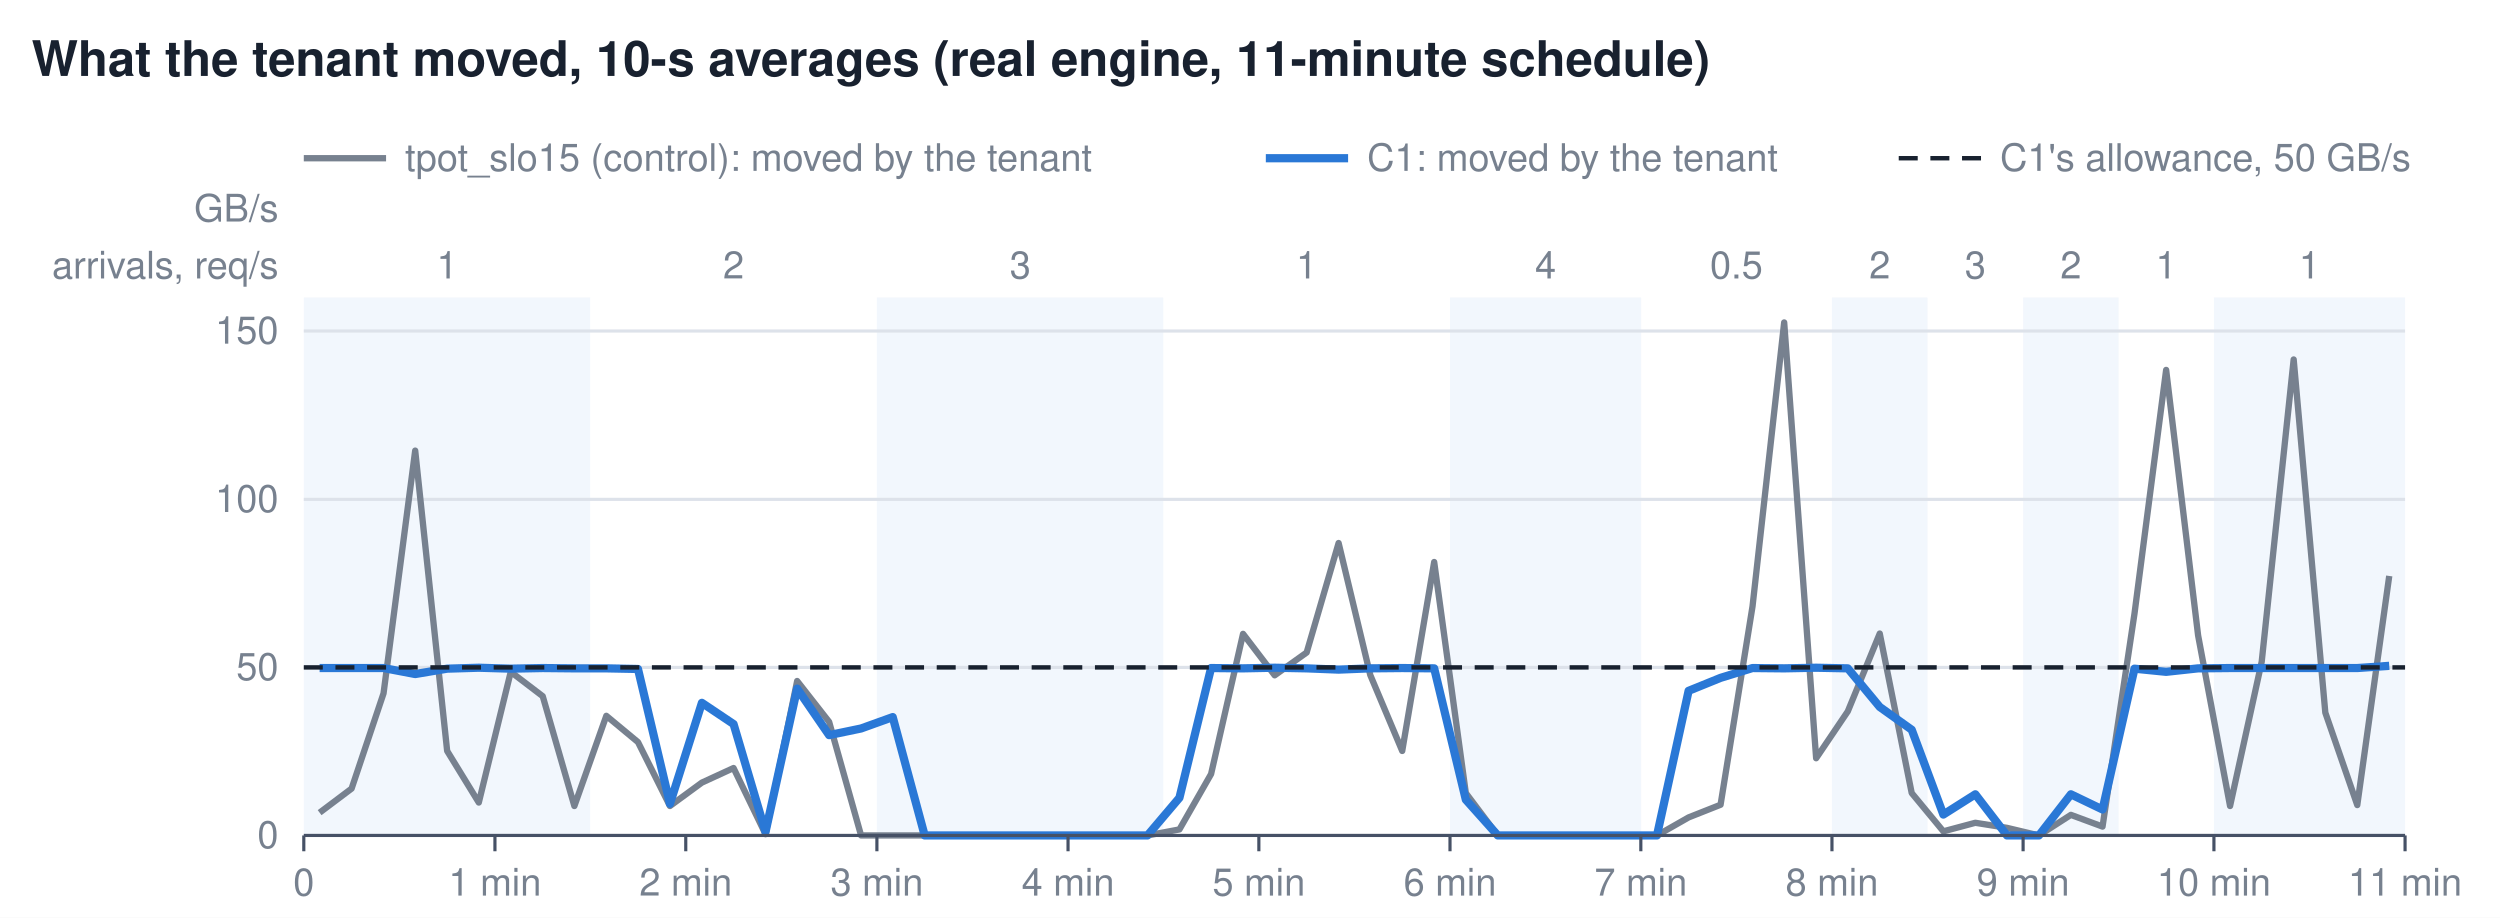
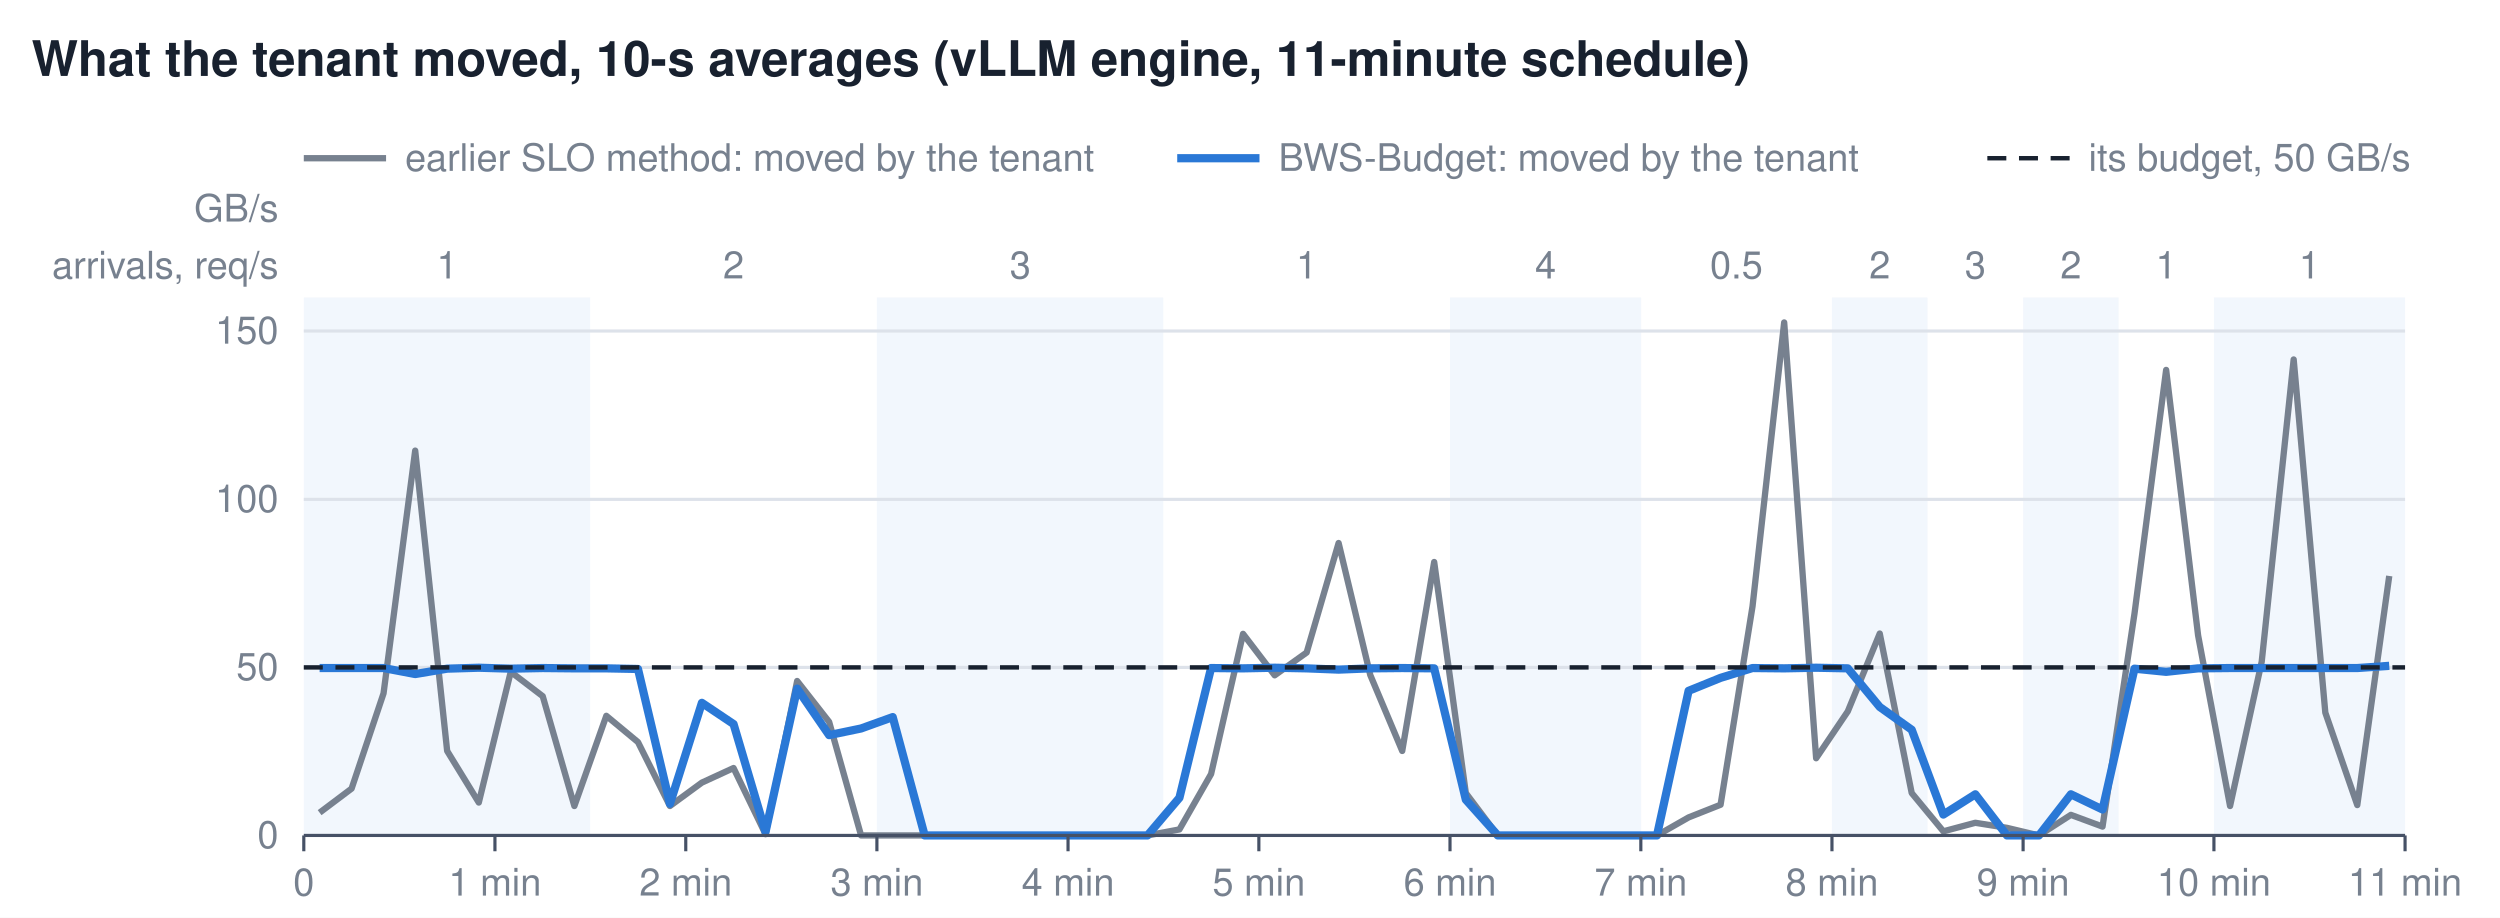
<svg xmlns="http://www.w3.org/2000/svg" viewBox="0 0 790 290" width="790" height="290">
  <style>svg{background:#fff} text{font-family:"IBM Plex Sans","Segoe UI",Helvetica,Arial,sans-serif}
.d-box{fill:#ffffff;stroke:#b9c1cd;stroke-width:1.4}.d-soft{fill:#eaf1fb;stroke:#2a78d6;stroke-width:1.2}.d-good{fill:#e7f5ee;stroke:#178a58;stroke-width:1.2}
.d-warn{fill:#fbf3dc;stroke:#9a6a00;stroke-width:1.2}.d-ten{fill:#fdeee6;stroke:#eb6834;stroke-width:1.2}.d-bad{fill:#fbecec;stroke:#cf3a3a;stroke-width:1.4}
.d-zone{fill:none;stroke:#b9c1cd;stroke-width:1.2;stroke-dasharray:5 4}
.d-t{fill:#18212f;font-size:13px}.d-s{fill:#18212f;font-size:12px}.d-b{fill:#18212f;font-size:14px;font-weight:600}.d-h{fill:#18212f;font-size:15.5px;font-weight:600}
.d-m{fill:#77818f;font-size:12px}.d-g{fill:#178a58;font-size:12.5px;font-weight:600}.d-r{fill:#cf3a3a;font-size:12.5px;font-weight:600}.d-ln{stroke:#465166;stroke-width:1.5;fill:none}</style>
  <rect width="790" height="290" fill="#fff" />
  <defs>
    <marker id="arr" viewBox="0 0 8 8" refX="7" refY="4" markerWidth="7" markerHeight="7" orient="auto">
      <path d="M0 0L8 4L0 8z" fill="#465166" />
    </marker>
  </defs>
-   <text class="d-h" x="10.0" y="24.0">What the tenant moved, 10-s averages (real engine, 11-minute schedule)</text>
+   <text class="d-h" x="10.0" y="24.0">What the tenant moved, 10-s averages (vLLM engine, 11-minute schedule)</text>
  <g transform="translate(0,40)">
    <text class="d-m" x="88.0" y="48.0" text-anchor="end">arrivals, req/s</text>
    <rect x="96.0" y="54" width="90.5" height="170" fill="#eaf1fb" opacity=".6" />
    <text class="d-m" x="141.3" y="48.0" text-anchor="middle">1</text>
    <text class="d-m" x="231.8" y="48.0" text-anchor="middle">2</text>
    <rect x="277.1" y="54" width="90.5" height="170" fill="#eaf1fb" opacity=".6" />
    <text class="d-m" x="322.4" y="48.0" text-anchor="middle">3</text>
    <text class="d-m" x="412.9" y="48.0" text-anchor="middle">1</text>
    <rect x="458.2" y="54" width="60.4" height="170" fill="#eaf1fb" opacity=".6" />
    <text class="d-m" x="488.4" y="48.0" text-anchor="middle">4</text>
    <text class="d-m" x="548.7" y="48.0" text-anchor="middle">0.5</text>
    <rect x="578.9" y="54" width="30.2" height="170" fill="#eaf1fb" opacity=".6" />
    <text class="d-m" x="594.0" y="48.0" text-anchor="middle">2</text>
    <text class="d-m" x="624.2" y="48.0" text-anchor="middle">3</text>
    <rect x="639.3" y="54" width="30.2" height="170" fill="#eaf1fb" opacity=".6" />
    <text class="d-m" x="654.4" y="48.0" text-anchor="middle">2</text>
    <text class="d-m" x="684.5" y="48.0" text-anchor="middle">1</text>
    <rect x="699.6" y="54" width="60.4" height="170" fill="#eaf1fb" opacity=".6" />
    <text class="d-m" x="729.8" y="48.0" text-anchor="middle">1</text>
    <path d="M96 224.0H760" stroke="#dde2ea" stroke-width="1" fill="none" />
    <text class="d-m" x="88.0" y="228.0" text-anchor="end">0</text>
    <path d="M96 170.9H760" stroke="#dde2ea" stroke-width="1" fill="none" />
    <text class="d-m" x="88.0" y="174.9" text-anchor="end">50</text>
    <path d="M96 117.8H760" stroke="#dde2ea" stroke-width="1" fill="none" />
    <text class="d-m" x="88.0" y="121.8" text-anchor="end">100</text>
    <path d="M96 64.6H760" stroke="#dde2ea" stroke-width="1" fill="none" />
    <text class="d-m" x="88.0" y="68.6" text-anchor="end">150</text>
    <polyline points="101.0,216.8 111.1,209.2 121.2,179.1 131.2,102.4 141.3,197.3 151.3,213.6 161.4,172.3 171.5,180.0 181.5,214.7 191.6,186.2 201.6,194.5 211.7,214.7 221.8,207.3 231.8,202.7 241.9,223.6 251.9,175.2 262.0,188.1 272.1,224.0 282.1,224.0 292.2,224.0 302.2,224.0 312.3,224.0 322.4,224.0 332.4,224.0 342.5,224.0 352.5,224.0 362.6,224.0 372.7,222.1 382.7,204.6 392.8,160.3 402.8,173.4 412.9,166.2 423.0,131.6 433.0,173.3 443.1,197.3 453.2,137.6 463.2,210.6 473.3,224.0 483.3,224.0 493.4,224.0 503.5,224.0 513.5,224.0 523.6,224.0 533.6,218.3 543.7,214.3 553.8,151.6 563.8,61.9 573.9,199.6 583.9,184.8 594.0,160.2 604.1,210.6 614.1,222.7 624.2,220.0 634.2,221.6 644.3,224.0 654.4,217.5 664.4,221.2 674.5,153.9 684.5,76.9 694.6,160.8 704.7,214.7 714.7,169.1 724.8,73.6 734.8,185.2 744.9,214.4 755.0,142.0" fill="none" stroke="#77818f" stroke-width="2" stroke-linejoin="round" />
    <polyline points="101.0,171.1 111.1,171.1 121.2,171.1 131.2,173.0 141.3,171.3 151.3,171.0 161.4,171.3 171.5,171.1 181.5,171.2 191.6,171.2 201.6,171.4 211.7,214.0 221.8,182.1 231.8,188.8 241.9,222.9 251.9,177.6 262.0,192.3 272.1,190.2 282.1,186.6 292.2,224.0 302.2,224.0 312.3,224.0 322.4,224.0 332.4,224.0 342.5,224.0 352.5,224.0 362.6,224.0 372.7,212.1 382.7,171.1 392.8,171.2 402.8,171.0 412.9,171.2 423.0,171.6 433.0,171.2 443.1,171.1 453.2,171.2 463.2,212.7 473.3,224.0 483.3,224.0 493.4,224.0 503.5,224.0 513.5,224.0 523.6,224.0 533.6,178.3 543.7,174.2 553.8,171.1 563.8,171.2 573.9,171.0 583.9,171.2 594.0,183.4 604.1,190.6 614.1,217.4 624.2,211.0 634.2,224.0 644.3,224.0 654.4,211.0 664.4,215.8 674.5,171.3 684.5,172.3 694.6,171.2 704.7,171.1 714.7,171.1 724.8,171.1 734.8,171.1 744.9,171.1 755.0,170.4" fill="none" stroke="#2a78d6" stroke-width="2.6" stroke-linejoin="round" />
    <text class="d-m" x="88.0" y="30.0" text-anchor="end">GB/s</text>
    <path d="M96 170.9H760" stroke="#18212f" stroke-width="1.4" fill="none" stroke-dasharray="6 4" />
    <path d="M96 10h26" stroke="#77818f" stroke-width="2" fill="none" />
-     <text class="d-m" x="128.0" y="14.0">tpot_slo15 (control): moved by the tenant</text>
-     <path d="M400 10h26" stroke="#2a78d6" stroke-width="2.6" fill="none" />
-     <text class="d-m" x="432.0" y="14.0">C1: moved by the tenant</text>
-     <path d="M600 10h26" stroke="#18212f" stroke-width="1.4" fill="none" stroke-dasharray="6 4" />
-     <text class="d-m" x="632.0" y="14.0">C1's allowance, 50 GB/s</text>
+     <text class="d-m" x="128.0" y="14.0">earlier SLO method: moved by the tenant</text>
+     <path d="M372 10h26" stroke="#2a78d6" stroke-width="2.6" fill="none" />
+     <text class="d-m" x="404.0" y="14.0">BWS-Budget: moved by the tenant</text>
+     <path d="M628 10h26" stroke="#18212f" stroke-width="1.4" fill="none" stroke-dasharray="6 4" />
+     <text class="d-m" x="660.0" y="14.0">its budget, 50 GB/s</text>
    <path d="M96 224H760" stroke="#465166" stroke-width="1" fill="none" />
    <path d="M96.0 224v5" stroke="#465166" stroke-width="1" fill="none" />
    <text class="d-m" x="96.0" y="243.0" text-anchor="middle">0</text>
    <path d="M156.4 224v5" stroke="#465166" stroke-width="1" fill="none" />
    <text class="d-m" x="156.4" y="243.0" text-anchor="middle">1 min</text>
    <path d="M216.7 224v5" stroke="#465166" stroke-width="1" fill="none" />
    <text class="d-m" x="216.7" y="243.0" text-anchor="middle">2 min</text>
    <path d="M277.1 224v5" stroke="#465166" stroke-width="1" fill="none" />
    <text class="d-m" x="277.1" y="243.0" text-anchor="middle">3 min</text>
    <path d="M337.5 224v5" stroke="#465166" stroke-width="1" fill="none" />
    <text class="d-m" x="337.5" y="243.0" text-anchor="middle">4 min</text>
    <path d="M397.8 224v5" stroke="#465166" stroke-width="1" fill="none" />
    <text class="d-m" x="397.8" y="243.0" text-anchor="middle">5 min</text>
    <path d="M458.2 224v5" stroke="#465166" stroke-width="1" fill="none" />
    <text class="d-m" x="458.2" y="243.0" text-anchor="middle">6 min</text>
    <path d="M518.5 224v5" stroke="#465166" stroke-width="1" fill="none" />
    <text class="d-m" x="518.5" y="243.0" text-anchor="middle">7 min</text>
    <path d="M578.9 224v5" stroke="#465166" stroke-width="1" fill="none" />
    <text class="d-m" x="578.9" y="243.0" text-anchor="middle">8 min</text>
    <path d="M639.3 224v5" stroke="#465166" stroke-width="1" fill="none" />
    <text class="d-m" x="639.3" y="243.0" text-anchor="middle">9 min</text>
    <path d="M699.6 224v5" stroke="#465166" stroke-width="1" fill="none" />
    <text class="d-m" x="699.6" y="243.0" text-anchor="middle">10 min</text>
    <path d="M760.0 224v5" stroke="#465166" stroke-width="1" fill="none" />
    <text class="d-m" x="760.0" y="243.0" text-anchor="middle">11 min</text>
  </g>
</svg>
